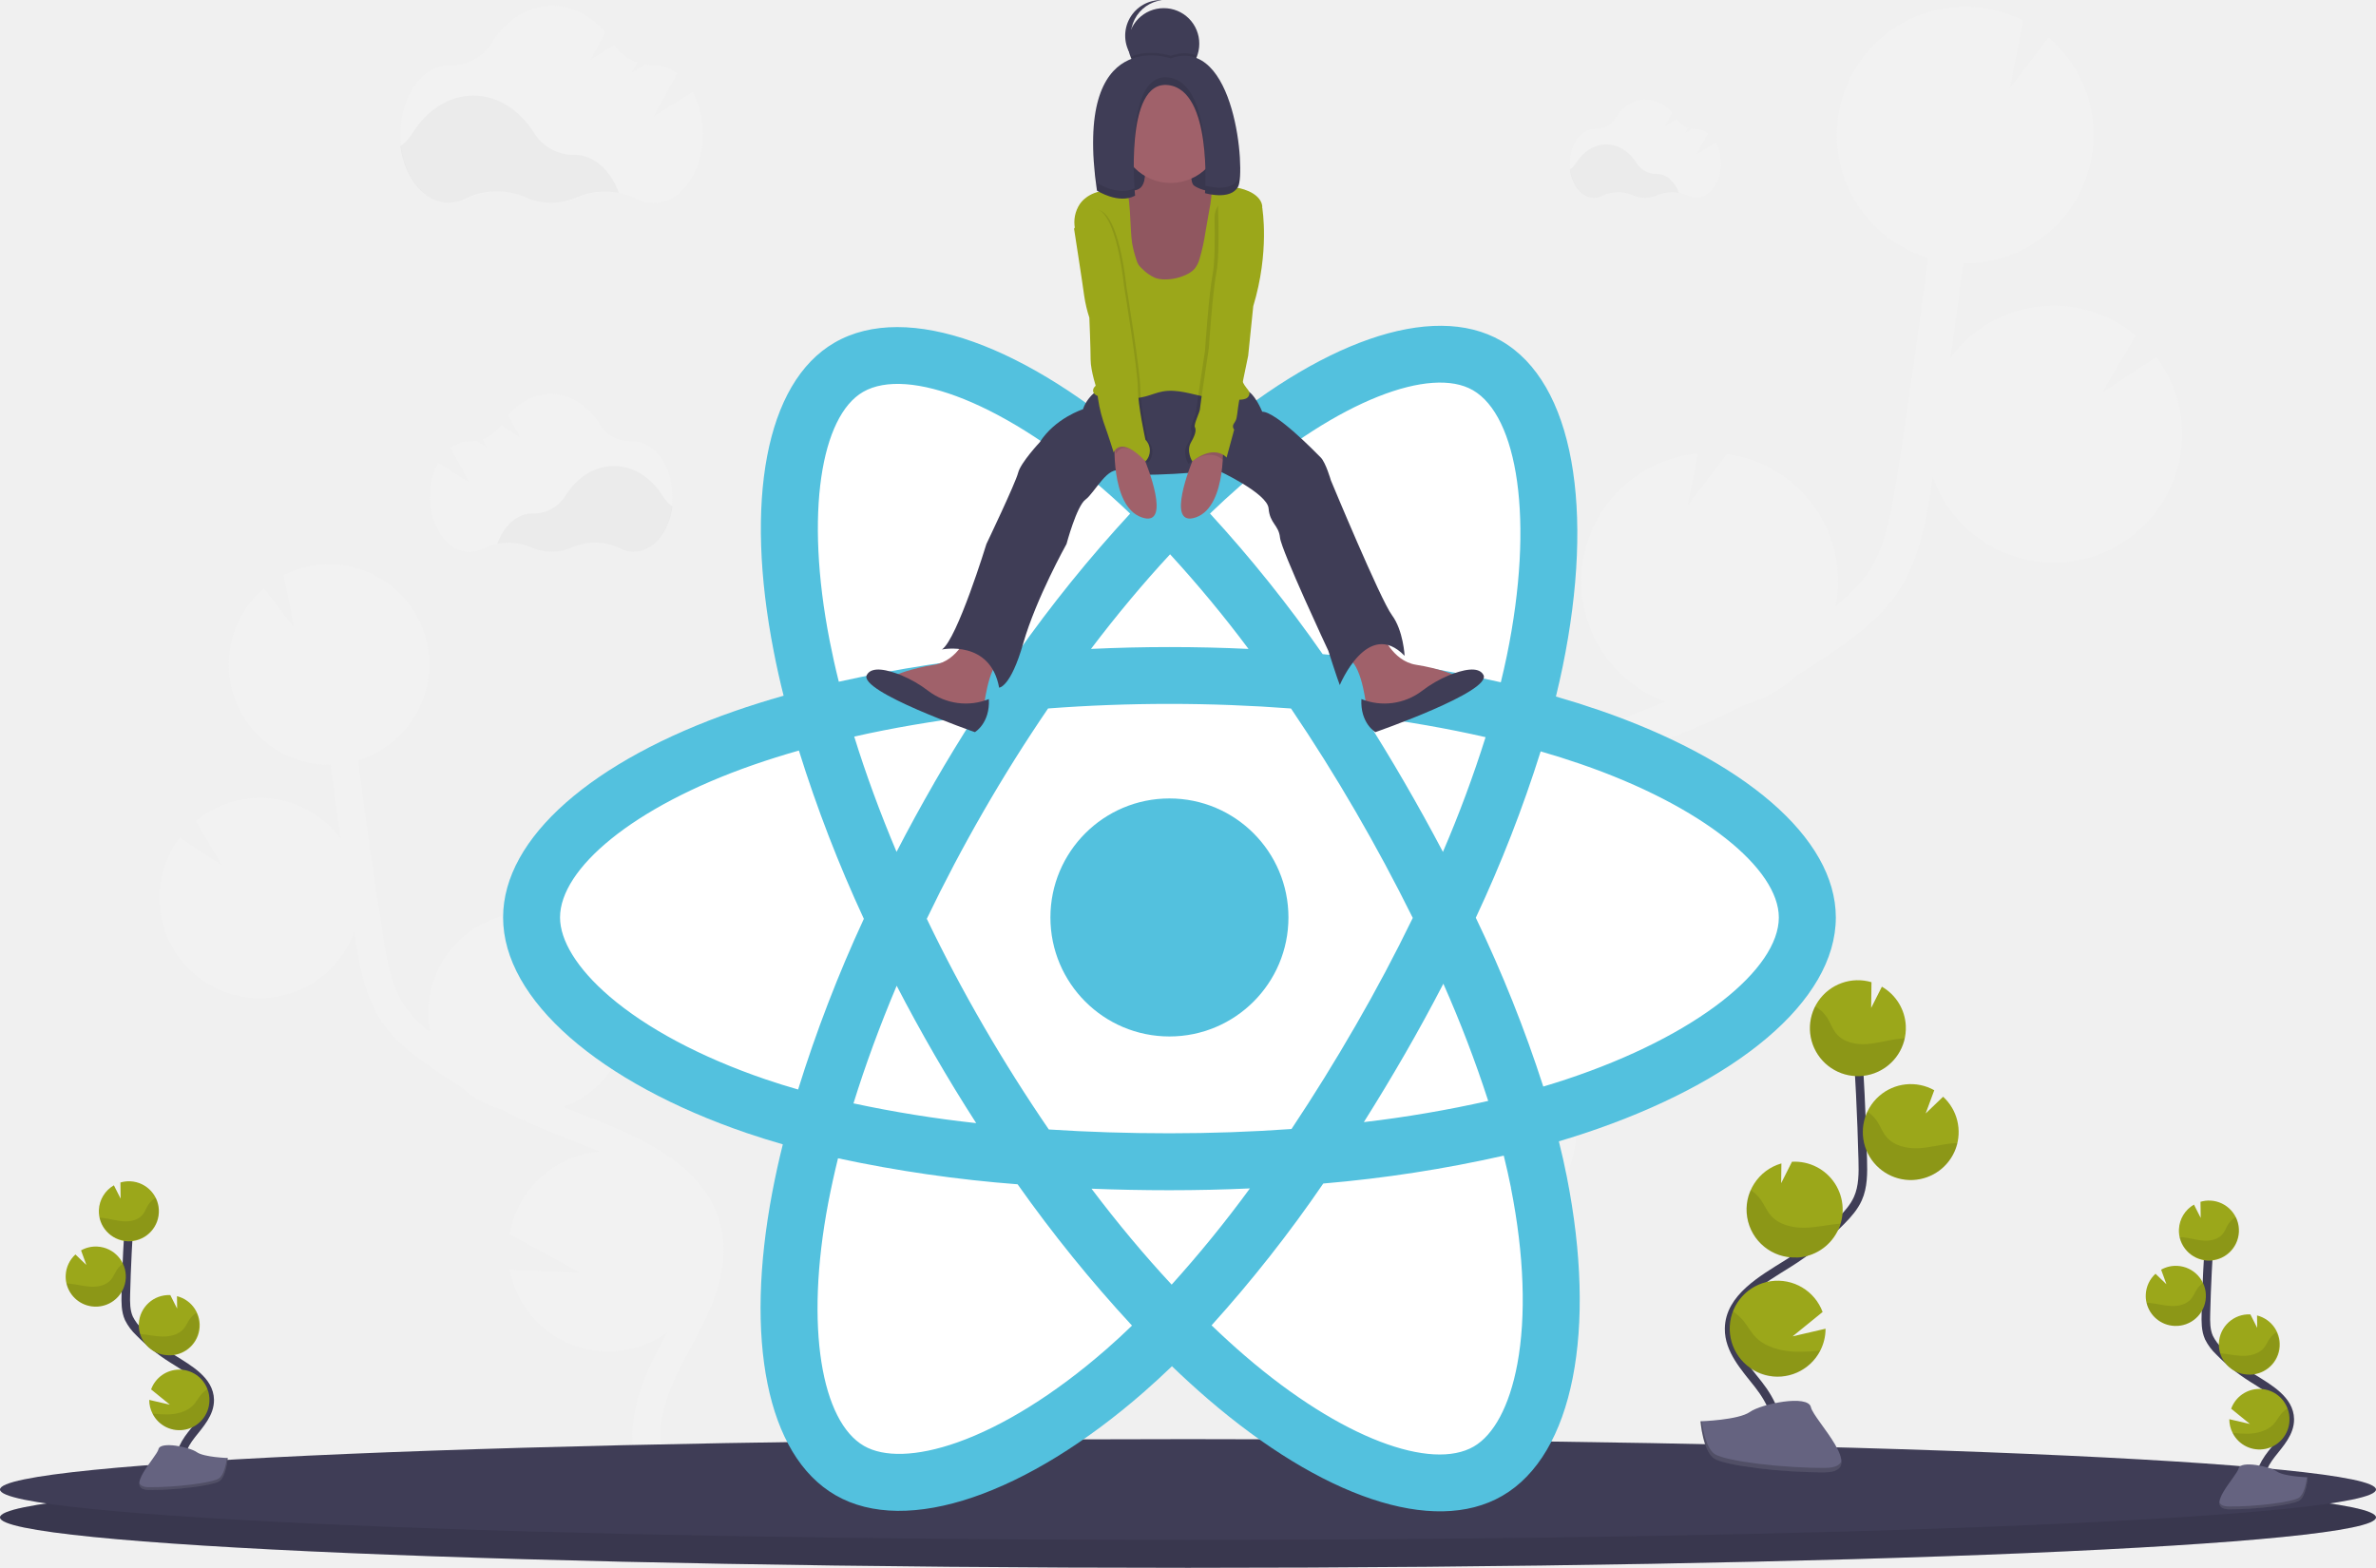
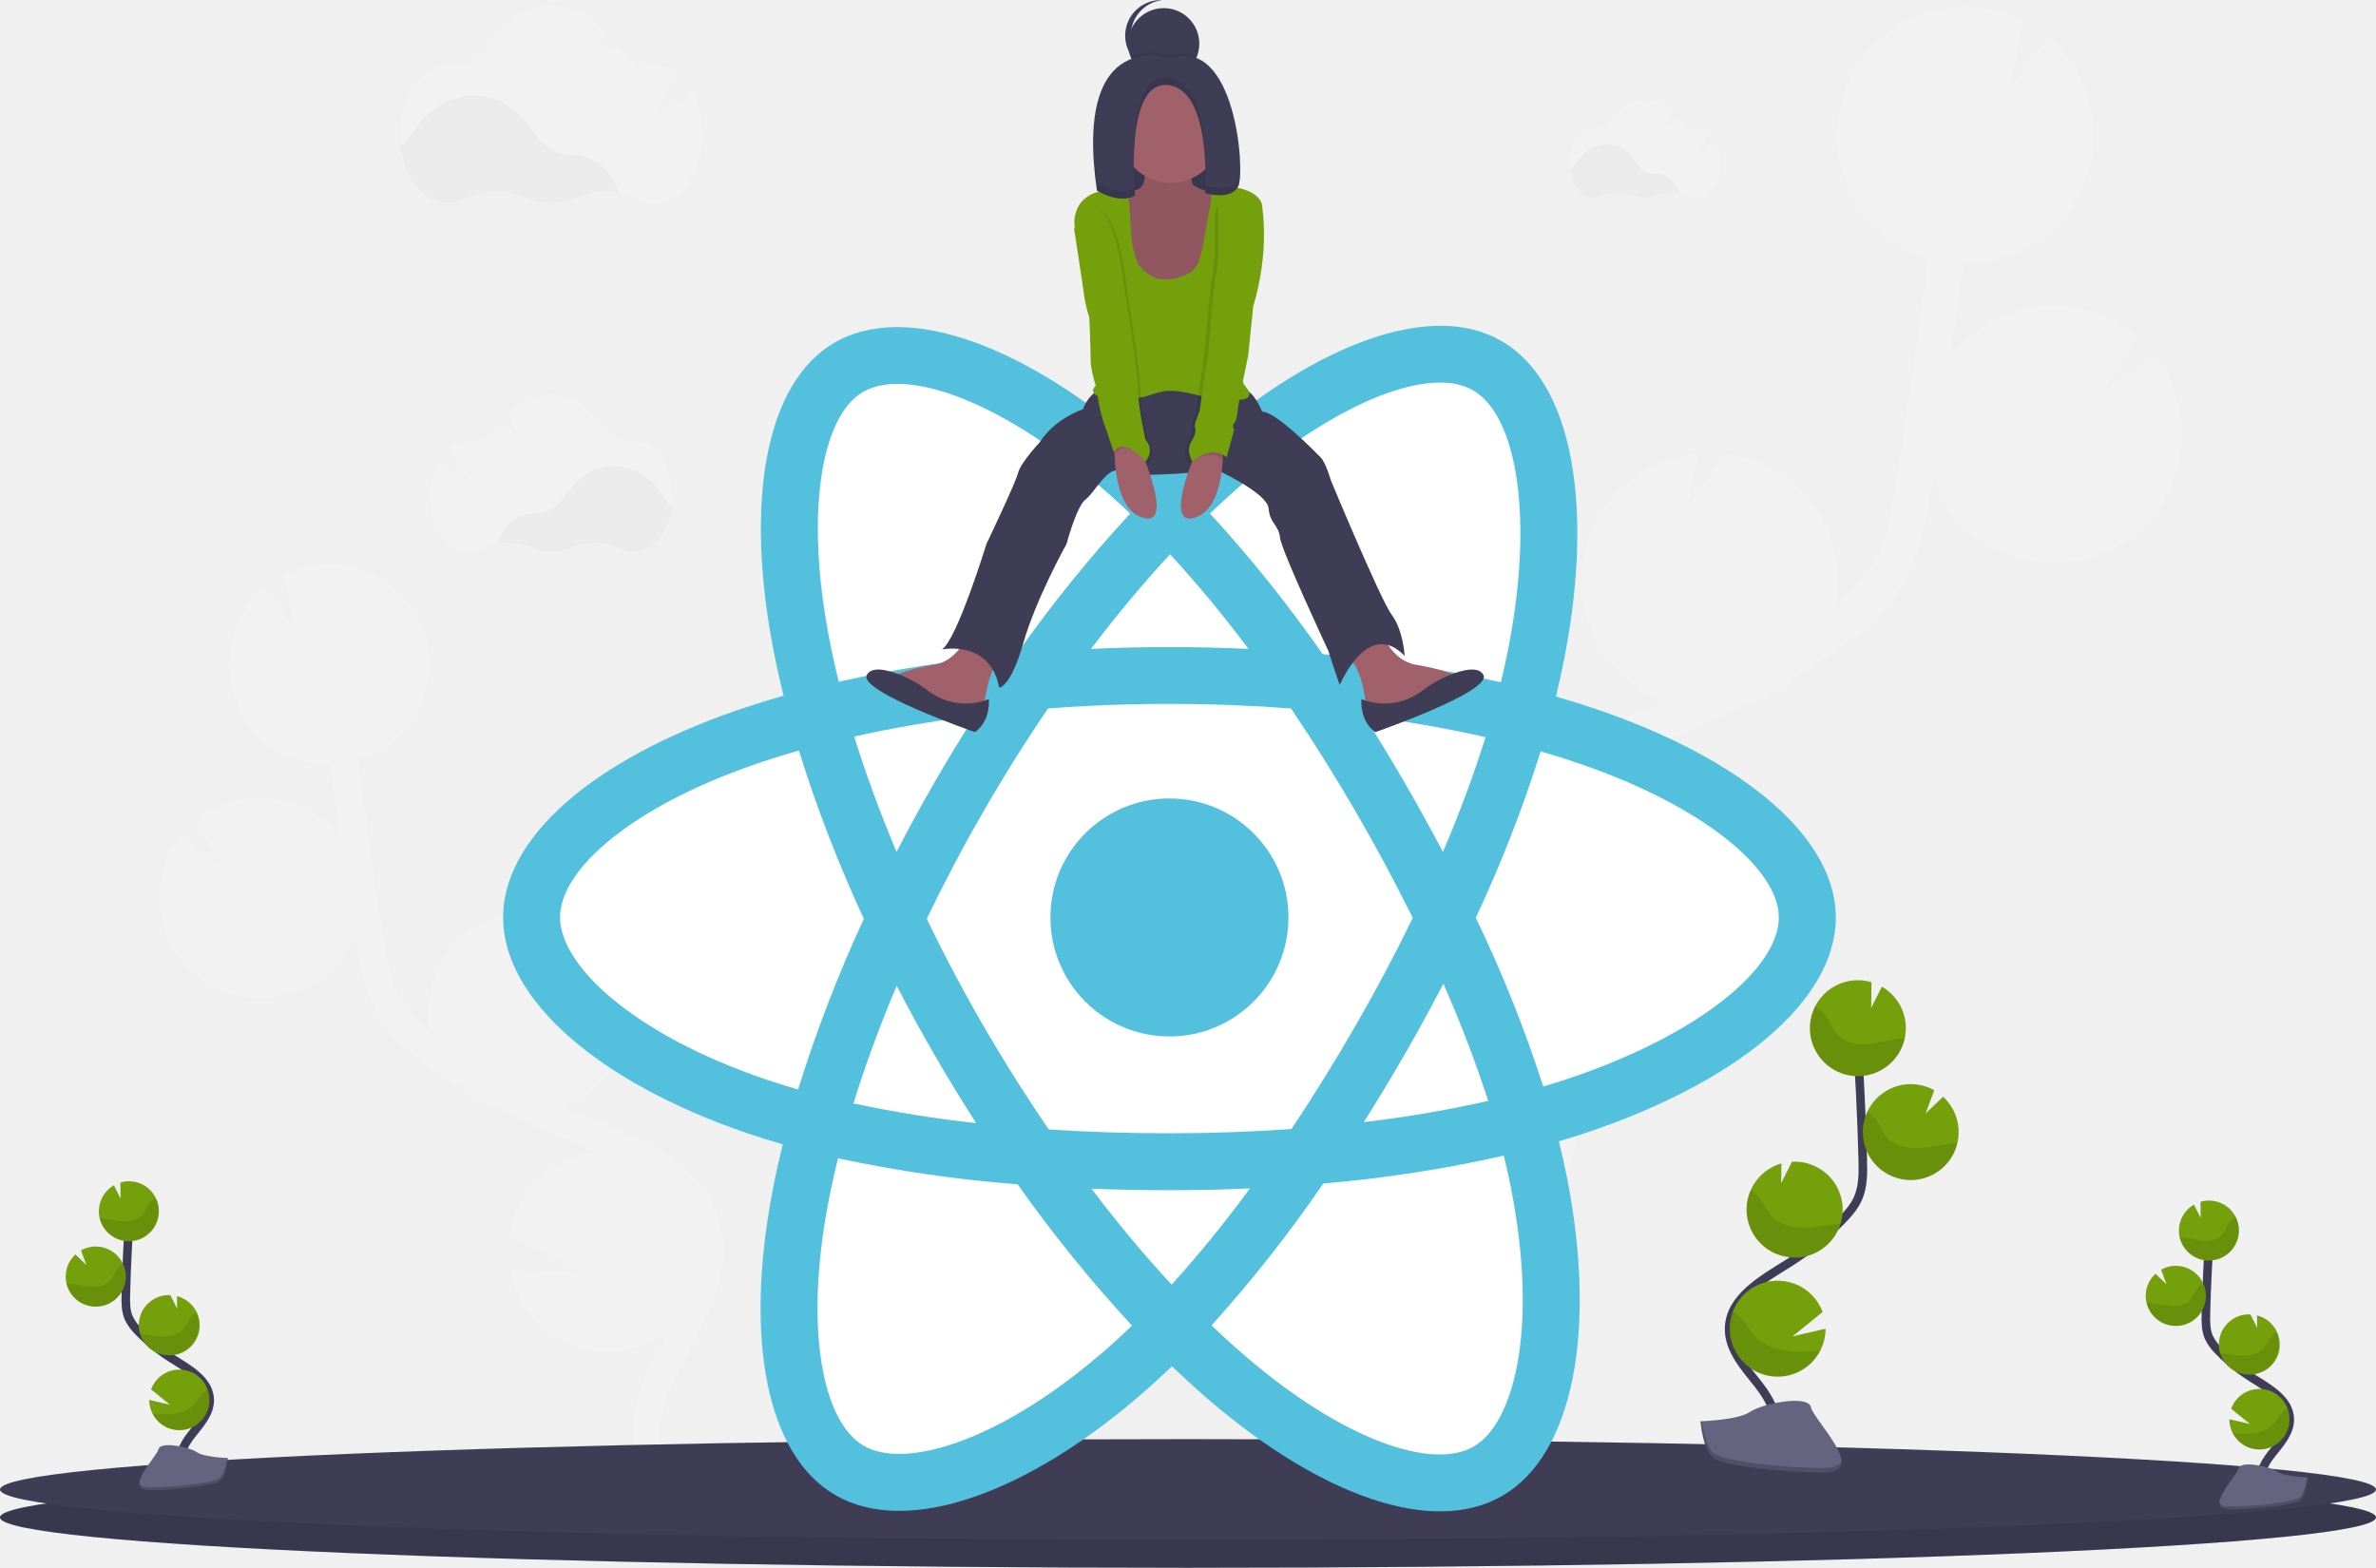
<svg xmlns="http://www.w3.org/2000/svg" id="a75d69e6-d07c-4db3-9c83-72b2470e5561" data-name="Layer 1" width="1108" height="731.18" viewBox="0 0 1108 731.18">
  <path d="M813.68,415.2l6.89-2.7c.66-.26,1.31-.54,2-.81a59.85,59.85,0,0,1,15.28-115.77l-4.8,24.2,18.22-23.92.16,0a59.87,59.87,0,0,1,51.16,67.45c-.15,1.13-.39,2.23-.6,3.34,5.61-4.43,10.87-9.32,14.81-15,8-11.54,10.71-25.76,13.47-43.17,5.47-34.48,10.4-69.34,14.84-104.18a59.83,59.83,0,0,1-42-65.36c.25-1.82.6-3.59,1-5.34.1-.44.2-.88.31-1.31.43-1.69.91-3.35,1.47-5,.09-.27.21-.52.3-.78.5-1.37,1-2.72,1.65-4,.22-.5.44-1,.67-1.47.69-1.43,1.42-2.83,2.22-4.19.27-.45.56-.88.83-1.33.62-1,1.27-2,1.94-2.93.36-.5.71-1,1.08-1.49l.27-.39,0,0a59.81,59.81,0,0,1,74.64-17l-6.24,31.49,18-23.64a59.5,59.5,0,0,1,16.32,68.62h.07c-.17.4-.38.78-.55,1.18-.33.74-.67,1.47-1,2.2-.46.93-1,1.84-1.45,2.74-.38.68-.75,1.36-1.16,2-.59,1-1.23,1.9-1.87,2.83-.38.54-.73,1.1-1.12,1.63-1,1.39-2.12,2.72-3.26,4-.4.45-.83.86-1.25,1.3-.81.86-1.62,1.71-2.48,2.52-.53.5-1.09,1-1.64,1.46-.79.7-1.6,1.38-2.43,2-.59.47-1.19.92-1.79,1.36-.87.63-1.75,1.22-2.64,1.81-.6.39-1.2.78-1.81,1.15-1,.61-2.05,1.17-3.1,1.72-.53.27-1,.57-1.59.83-1.58.77-3.2,1.48-4.85,2.11-.31.12-.64.21-.95.32-1.38.5-2.77,1-4.18,1.35-.61.17-1.23.31-1.85.46-1.15.28-2.31.54-3.48.76q-1,.18-2.07.33c-1.15.17-2.31.3-3.48.4-.69.06-1.37.12-2.07.16-1.26.06-2.53.07-3.8.06a2.08,2.08,0,0,0-.25,0q-2.82,22-5.92,44A59.82,59.82,0,0,1,1042,240.88l-15.68,26.58,25.21-16.59a59.68,59.68,0,0,1,11.5,44.16,58.76,58.76,0,0,1-4.5,15.94,59.83,59.83,0,0,1-111.19-4c-.23,1.48-.45,3-.68,4.46-2.44,15.35-5.47,34.46-16.23,50-7.29,10.56-17.33,18.36-27.09,25.22q-9.52,6.7-19.48,12.77a59.85,59.85,0,0,1-24.53,13.74q-16,8.19-32.69,14.81l-6.95,2.72c-6.25,2.44-12.65,4.94-19,7.6,1,.09,2,.17,3,.3a59.9,59.9,0,0,1,50.86,49.05l-42.31,23.11,42.18-1.89A59.16,59.16,0,0,1,843,534.54a59.87,59.87,0,0,1-82.7,11.74l2.1,3.91c1.4,2.58,2.78,5.15,4.12,7.7,18.33,34.74,19.66,64.74,3.75,84.49l-13-10.45c15.49-19.22,3.2-49.77-5.5-66.27-1.32-2.5-2.68-5-4-7.56C736,536.27,722.65,511.53,728,485.2,736,445.5,779.05,428.7,813.68,415.2Z" transform="translate(-46 -84.41)" fill="#f2f2f2" />
  <path d="M315.6,603.42l-5.38-2.11c-.52-.2-1-.43-1.54-.63a46.75,46.75,0,0,0-11.94-90.42l3.75,18.9-14.22-18.68h-.13a46.76,46.76,0,0,0-40,52.68c.12.89.31,1.74.47,2.61a55.84,55.84,0,0,1-11.56-11.73c-6.23-9-8.37-20.12-10.53-33.71C220.29,493.4,216.45,466.18,213,439a46.72,46.72,0,0,0,32.77-51.05c-.2-1.42-.47-2.8-.79-4.17l-.24-1c-.34-1.32-.71-2.62-1.15-3.88-.07-.21-.16-.41-.24-.61-.39-1.07-.82-2.12-1.28-3.15-.18-.38-.35-.77-.53-1.15-.54-1.11-1.11-2.2-1.73-3.26-.21-.36-.44-.7-.65-1-.49-.78-1-1.55-1.52-2.29-.28-.39-.55-.79-.84-1.17l-.21-.3h0a46.76,46.76,0,0,0-58.29-13.32l4.88,24.6-14.07-18.46a46.48,46.48,0,0,0-12.75,53.59h-.05c.13.31.29.61.43.92.26.58.52,1.15.8,1.72q.54,1.08,1.14,2.13c.29.54.58,1.07.9,1.59.46.75,1,1.48,1.46,2.21.3.42.57.86.88,1.27.8,1.08,1.65,2.12,2.54,3.13.31.35.65.67,1,1,.63.67,1.27,1.33,1.94,2,.41.4.85.77,1.28,1.14q.93.83,1.89,1.59c.46.36.93.71,1.4,1.06.68.49,1.37,1,2.06,1.41.47.31.94.61,1.42.9.79.48,1.6.91,2.42,1.34.42.22.82.45,1.24.66,1.24.6,2.5,1.15,3.79,1.64.24.1.5.16.74.25,1.07.39,2.16.75,3.27,1.06.47.13,1,.24,1.44.35.9.22,1.8.43,2.72.6l1.61.26c.9.13,1.81.23,2.72.31.54.05,1.07.09,1.62.12,1,.05,2,.06,3,.05h.19q2.2,17.22,4.62,34.41a46.71,46.71,0,0,0-67.48-8.14L149.49,488l-19.68-12.95a46.57,46.57,0,0,0-9,34.49A45.8,45.8,0,0,0,124.34,522a46.73,46.73,0,0,0,86.84-3.12c.18,1.15.35,2.32.53,3.48,1.9,12,4.27,26.92,12.67,39.08,5.7,8.24,13.54,14.33,21.16,19.69q7.44,5.24,15.21,10a46.88,46.88,0,0,0,19.16,10.74c8.32,4.26,16.84,8.14,25.54,11.56l5.42,2.13c4.88,1.9,9.88,3.85,14.81,5.93-.78.07-1.57.13-2.36.24A46.77,46.77,0,0,0,283.6,660l33,18-32.94-1.47a46.78,46.78,0,0,0,73.57,29.2c-.55,1-1.09,2-1.64,3.05-1.09,2-2.17,4-3.22,6-14.31,27.13-15.35,50.57-2.92,66l10.13-8.16c-12.1-15-2.5-38.87,4.3-51.76,1-1.95,2.09-3.92,3.16-5.9,9.19-17,19.61-36.37,15.46-56.94C376.29,627.08,342.64,614,315.6,603.42Z" transform="translate(-46 -84.41)" fill="#f2f2f2" />
  <ellipse cx="554" cy="707.68" rx="554" ry="23.5" fill="#3f3d56" />
  <ellipse cx="554" cy="707.68" rx="554" ry="23.5" opacity="0.1" />
  <ellipse cx="554" cy="694.68" rx="554" ry="23.5" fill="#3f3d56" />
  <path d="M131,770.73c-3-5.51.4-12.26,4.28-17.18s8.61-10,8.51-16.29c-.14-9-9.7-14.31-17.33-19.08a84.78,84.78,0,0,1-15.56-12.51,23,23,0,0,1-4.78-6.4c-1.58-3.52-1.53-7.52-1.43-11.38q.5-19.26,1.9-38.48" transform="translate(-46 -84.41)" fill="none" stroke="#3f3d56" stroke-miterlimit="10" stroke-width="4" />
-   <path d="M92.11,648.7a14,14,0,0,1,7-11.49l3.14,6.21-.09-7.52a13.86,13.86,0,0,1,4.62-.56A14,14,0,1,1,92.11,648.7Z" transform="translate(-46 -84.41)" fill="#9ba71a" />
-   <path d="M117.14,743.7a14,14,0,0,0,26.5-5.76,13.82,13.82,0,0,0-.91-5.69,14,14,0,0,0-26.27.15l8.77,7.13-9.64-2.24A13.89,13.89,0,0,0,117.14,743.7Z" transform="translate(-46 -84.41)" fill="#9ba71a" />
-   <path d="M124.07,716.45a14,14,0,0,0,4.46-27.54l.07,5.79-3.18-6.29h0a14,14,0,0,0-1.31,28.05Z" transform="translate(-46 -84.41)" fill="#9ba71a" />
-   <path d="M90,693.78a14,14,0,0,0,1.32-28,13.88,13.88,0,0,0-7.52,1.78l2.48,6.8-5.11-4.9a14,14,0,0,0-4.53,9.69A13.33,13.33,0,0,0,77,683,14,14,0,0,0,90,693.78Z" transform="translate(-46 -84.41)" fill="#9ba71a" />
+   <path d="M92.11,648.7a14,14,0,0,1,7-11.49l3.14,6.21-.09-7.52a13.86,13.86,0,0,1,4.62-.56A14,14,0,1,1,92.11,648.7Z" transform="translate(-46 -84.41)" fill="#73a00b" />
+   <path d="M117.14,743.7a14,14,0,0,0,26.5-5.76,13.82,13.82,0,0,0-.91-5.69,14,14,0,0,0-26.27.15l8.77,7.13-9.64-2.24A13.89,13.89,0,0,0,117.14,743.7Z" transform="translate(-46 -84.41)" fill="#73a00b" />
+   <path d="M124.07,716.45a14,14,0,0,0,4.46-27.54l.07,5.79-3.18-6.29h0a14,14,0,0,0-1.31,28.05Z" transform="translate(-46 -84.41)" fill="#73a00b" />
+   <path d="M90,693.78a14,14,0,0,0,1.32-28,13.88,13.88,0,0,0-7.52,1.78l2.48,6.8-5.11-4.9a14,14,0,0,0-4.53,9.69A13.33,13.33,0,0,0,77,683,14,14,0,0,0,90,693.78Z" transform="translate(-46 -84.41)" fill="#73a00b" />
  <path d="M94,652.44c3.24.36,6.39,1.37,9.64,1.57s6.82-.58,8.88-3.1c1.11-1.37,1.66-3.09,2.59-4.57a10.08,10.08,0,0,1,3.54-3.33,14,14,0,1,1-26.24,9.32C92.94,652.35,93.47,652.39,94,652.44Z" transform="translate(-46 -84.41)" opacity="0.1" />
  <path d="M90,693.78a14,14,0,0,0,13.35-20,10.4,10.4,0,0,0-2.82,2.83c-1,1.51-1.61,3.25-2.78,4.64-2.19,2.57-5.92,3.41-9.31,3.25s-6.66-1.11-10-1.42c-.47,0-.94-.08-1.41-.09A14,14,0,0,0,90,693.78Z" transform="translate(-46 -84.41)" opacity="0.1" />
  <path d="M124.07,716.45a14,14,0,0,0,13.47-19.76,11.36,11.36,0,0,0-3,2.85c-1.09,1.54-1.77,3.31-3,4.73-2.36,2.64-6.34,3.57-9.93,3.48s-6.82-.93-10.28-1.19A14,14,0,0,0,124.07,716.45Z" transform="translate(-46 -84.41)" opacity="0.1" />
  <path d="M117.14,743.7a14,14,0,0,0,26.5-5.76,13.82,13.82,0,0,0-.91-5.69,14,14,0,0,0-3.08,2.74c-1.34,1.63-2.21,3.47-3.76,5-2.87,2.82-7.5,4-11.62,4.09A62.35,62.35,0,0,1,117.14,743.7Z" transform="translate(-46 -84.41)" opacity="0.1" />
  <path d="M152.19,764.39s-11.08-.34-14.41-2.72-17-5.22-17.87-1.4-16.65,19-4.14,19.06,29.06-2,32.39-4S152.19,764.39,152.19,764.39Z" transform="translate(-46 -84.41)" fill="#656380" />
  <path d="M115.54,778c12.51.1,29.06-2,32.4-4,2.53-1.54,3.54-7.09,3.88-9.65l.37,0s-.7,8.93-4,11-19.89,4.08-32.39,4c-3.61,0-4.86-1.31-4.79-3.22C111.48,777.26,112.86,778,115.54,778Z" transform="translate(-46 -84.41)" opacity="0.2" />
  <path d="M1101,779.73c-3-5.51.4-12.26,4.28-17.18s8.61-10,8.51-16.29c-.14-9-9.7-14.31-17.33-19.08a84.78,84.78,0,0,1-15.56-12.51,23,23,0,0,1-4.78-6.4c-1.58-3.52-1.53-7.52-1.43-11.38q.49-19.26,1.9-38.48" transform="translate(-46 -84.41)" fill="none" stroke="#3f3d56" stroke-miterlimit="10" stroke-width="4" />
-   <path d="M1062.11,657.7a14,14,0,0,1,7-11.49l3.14,6.21-.09-7.52a13.86,13.86,0,0,1,4.62-.56,14,14,0,1,1-14.68,13.36Z" transform="translate(-46 -84.41)" fill="#9ba71a" />
-   <path d="M1087.14,752.7a14,14,0,0,0,26.5-5.76,13.82,13.82,0,0,0-.91-5.69,14,14,0,0,0-26.27.15l8.77,7.13-9.64-2.24A13.89,13.89,0,0,0,1087.14,752.7Z" transform="translate(-46 -84.41)" fill="#9ba71a" />
-   <path d="M1094.07,725.45a14,14,0,0,0,4.46-27.54l.07,5.79-3.18-6.29h0a14,14,0,0,0-1.31,28.05Z" transform="translate(-46 -84.41)" fill="#9ba71a" />
-   <path d="M1060,702.78a14,14,0,0,0,1.32-28,13.88,13.88,0,0,0-7.52,1.78l2.48,6.8-5.11-4.9a14,14,0,0,0-4.53,9.69A13.33,13.33,0,0,0,1047,692,14,14,0,0,0,1060,702.78Z" transform="translate(-46 -84.41)" fill="#9ba71a" />
+   <path d="M1062.11,657.7a14,14,0,0,1,7-11.49l3.14,6.21-.09-7.52a13.86,13.86,0,0,1,4.62-.56,14,14,0,1,1-14.68,13.36Z" transform="translate(-46 -84.41)" fill="#73a00b" />
+   <path d="M1087.14,752.7a14,14,0,0,0,26.5-5.76,13.82,13.82,0,0,0-.91-5.69,14,14,0,0,0-26.27.15l8.77,7.13-9.64-2.24A13.89,13.89,0,0,0,1087.14,752.7Z" transform="translate(-46 -84.41)" fill="#73a00b" />
+   <path d="M1094.07,725.45a14,14,0,0,0,4.46-27.54l.07,5.79-3.18-6.29h0a14,14,0,0,0-1.31,28.05Z" transform="translate(-46 -84.41)" fill="#73a00b" />
+   <path d="M1060,702.78a14,14,0,0,0,1.32-28,13.88,13.88,0,0,0-7.52,1.78l2.48,6.8-5.11-4.9a14,14,0,0,0-4.53,9.69A13.33,13.33,0,0,0,1047,692,14,14,0,0,0,1060,702.78Z" transform="translate(-46 -84.41)" fill="#73a00b" />
  <path d="M1064,661.44c3.24.36,6.39,1.37,9.64,1.57s6.82-.58,8.88-3.1c1.11-1.37,1.66-3.09,2.59-4.57a10.08,10.08,0,0,1,3.54-3.33,14,14,0,1,1-26.24,9.32C1062.94,661.35,1063.47,661.39,1064,661.44Z" transform="translate(-46 -84.41)" opacity="0.1" />
  <path d="M1060,702.78a14,14,0,0,0,13.35-20,10.4,10.4,0,0,0-2.82,2.83c-1,1.51-1.61,3.25-2.78,4.64-2.19,2.57-5.92,3.41-9.31,3.25s-6.66-1.11-10-1.42c-.47,0-.94-.08-1.41-.09A14,14,0,0,0,1060,702.78Z" transform="translate(-46 -84.41)" opacity="0.1" />
  <path d="M1094.07,725.45a14,14,0,0,0,13.47-19.76,11.36,11.36,0,0,0-3,2.85c-1.09,1.54-1.77,3.31-3,4.73-2.36,2.64-6.34,3.57-9.93,3.48s-6.82-.93-10.28-1.19A14,14,0,0,0,1094.07,725.45Z" transform="translate(-46 -84.41)" opacity="0.1" />
  <path d="M1087.14,752.7a14,14,0,0,0,26.5-5.76,13.82,13.82,0,0,0-.91-5.69,14,14,0,0,0-3.08,2.74c-1.34,1.63-2.21,3.47-3.76,5-2.87,2.82-7.5,4-11.62,4.09A62.35,62.35,0,0,1,1087.14,752.7Z" transform="translate(-46 -84.41)" opacity="0.1" />
  <path d="M1122.19,773.39s-11.08-.34-14.41-2.72-17-5.22-17.87-1.4-16.65,19-4.14,19.06,29.06-2,32.39-4S1122.19,773.39,1122.19,773.39Z" transform="translate(-46 -84.41)" fill="#656380" />
  <path d="M1085.54,787c12.51.1,29.06-2,32.4-4,2.53-1.54,3.54-7.09,3.88-9.65l.37,0s-.7,8.93-4,11-19.89,4.08-32.39,4c-3.61,0-4.86-1.31-4.79-3.22C1081.48,786.26,1082.86,787,1085.54,787Z" transform="translate(-46 -84.41)" opacity="0.2" />
  <path d="M791.57,415.56q-9.92-3.4-20-6.3,1.66-6.79,3.09-13.65c15.14-73.51,5.24-132.73-28.57-152.22-32.42-18.7-85.44.8-139,47.39q-7.92,6.92-15.47,14.2-5.07-4.85-10.3-9.51C525.21,245.64,469,224.65,435.18,244.2c-32.39,18.75-42,74.42-28.35,144.09q2,10.35,4.59,20.58c-7.95,2.26-15.64,4.67-23,7.24C322.63,439,280.61,475,280.61,512.29c0,38.51,45.11,77.14,113.64,100.56q8.34,2.83,16.8,5.26-2.74,11-4.88,22.18c-13,68.46-2.84,122.82,29.46,141.45C469,801,525,781.2,579.52,733.54c4.31-3.77,8.63-7.77,13-11.95q8.18,7.89,16.79,15.32c52.82,45.45,105,63.81,137.26,45.12,33.33-19.29,44.16-77.69,30.1-148.73q-1.6-8.14-3.73-16.61,5.91-1.74,11.56-3.61c71.24-23.6,117.6-61.76,117.6-100.79,0-37.43-43.38-73.62-110.5-96.73Z" transform="translate(-46 -84.41)" fill="#53c1de" />
  <path d="M776.12,587.88c-3.4,1.13-6.88,2.21-10.44,3.27a621.6,621.6,0,0,0-31.47-78.73,623.06,623.06,0,0,0,30.25-77.58c6.35,1.84,12.53,3.78,18.47,5.83,57.51,19.79,92.59,49.06,92.59,71.62,0,24-37.89,55.21-99.4,75.59ZM750.6,638.46c6.22,31.41,7.1,59.81,3,82-3.7,19.95-11.14,33.25-20.34,38.58-19.59,11.33-61.47-3.4-106.64-42.27q-7.77-6.69-15.63-14.25a624.23,624.23,0,0,0,52.09-66.14,620.2,620.2,0,0,0,84.17-13q1.9,7.68,3.37,15ZM492.48,757.1c-19.14,6.76-34.38,6.95-43.59,1.64-19.6-11.31-27.75-55-16.63-113.5q2-10.37,4.53-20.63a625.79,625.79,0,0,0,83.75,12.13,645.09,645.09,0,0,0,53.35,65.9q-5.79,5.61-11.84,10.91c-24.11,21.08-48.28,36-69.57,43.55ZM402.84,587.73c-30.31-10.36-55.33-23.82-72.49-38.5-15.41-13.2-23.19-26.31-23.19-36.94,0-22.63,33.74-51.5,90-71.11q10.6-3.69,21.39-6.73a637.08,637.08,0,0,0,30.29,78.48,646.29,646.29,0,0,0-30.66,79.6Q410.44,590.32,402.84,587.73Zm30.05-204.54c-11.68-59.69-3.93-104.72,15.59-116,20.79-12,66.76,5.12,115.22,48.15,3.1,2.75,6.21,5.63,9.32,8.6a635.89,635.89,0,0,0-52.93,65.52,648.42,648.42,0,0,0-82.93,12.89q-2.39-9.52-4.27-19.15ZM701,449.38q-9.11-15.74-18.89-31.08c19.83,2.51,38.82,5.83,56.66,9.91a565.54,565.54,0,0,1-19.89,53.51q-8.61-16.35-17.88-32.34ZM591.64,342.91a569.3,569.3,0,0,1,36.57,44.14q-36.71-1.73-73.45,0c12.07-15.92,24.44-30.72,36.88-44.13Zm-110,106.65q-9.15,15.87-17.55,32.14c-7.73-18.33-14.34-36.36-19.74-53.77,17.73-4,36.64-7.21,56.34-9.68Q490.77,433.69,481.62,449.56Zm19.61,158.65A564.64,564.64,0,0,1,444,599c5.49-17.71,12.25-36.13,20.15-54.86q8.43,16.29,17.61,32.16Q491.1,592.49,501.23,608.21Zm91.14,75.33C579.79,670,567.24,655,555,638.79q17.85.71,36.36.71,19,0,37.51-.84A563.94,563.94,0,0,1,592.37,683.54ZM719.08,543.19A562.82,562.82,0,0,1,740,597.85a561.35,561.35,0,0,1-58,9.89q9.85-15.63,19.08-31.63,9.38-16.26,18-32.92Zm-41,19.66q-14.12,24.52-29.81,48.1c-18.44,1.32-37.49,2-56.91,2s-38.15-.6-56.27-1.78Q519,587.67,504.7,563t-26.51-50.08q12.27-25.53,26.43-50.1h0q14.14-24.56,30.13-48c18.49-1.4,37.43-2.13,56.59-2.13s38.22.74,56.69,2.14q15.81,23.37,30,47.81t26.79,49.87q-12.45,25.62-26.71,50.3Zm54.77-296.46c20.81,12,28.9,60.4,15.83,123.87q-1.29,6.19-2.8,12.35a635.74,635.74,0,0,0-83.09-13.13,625.16,625.16,0,0,0-52.53-65.56q7-6.74,14.29-13.11c45.88-39.93,88.76-55.69,108.3-44.42Z" transform="translate(-46 -84.41)" fill="#fff" />
  <path d="M591.34,456.79a55.5,55.5,0,1,1-55.5,55.5,55.49,55.49,0,0,1,55.5-55.5" transform="translate(-46 -84.41)" fill="#53c1de" />
  <path d="M605.26,104.81a16.6,16.6,0,1,1-16.6-16.6A16.52,16.52,0,0,1,605.26,104.81Z" transform="translate(-46 -84.41)" fill="#3f3d56" />
  <path d="M575.4,109a16.62,16.62,0,0,1,12.49-24.54,16.6,16.6,0,1,0,1.41,33.07A16.6,16.6,0,0,1,575.4,109Z" transform="translate(-46 -84.41)" fill="#3f3d56" />
  <rect x="521.91" y="43.52" width="44.47" height="69.37" fill="#3f3d56" />
  <rect x="521.91" y="43.52" width="44.47" height="69.37" opacity="0.1" />
  <path d="M497.66,379.61s-4.75,13.05-16,14.83-17.79,4.74-17.79,4.74l26.68,17.19,14.23-1.78s1.78-18.38,7.71-22.53S497.66,379.61,497.66,379.61Z" transform="translate(-46 -84.41)" fill="#a0616a" />
  <path d="M690.34,379.61s4.75,13.05,16,14.83,17.79,4.74,17.79,4.74l-26.68,17.19-14.23-1.78s-1.78-18.38-7.71-22.53S690.34,379.61,690.34,379.61Z" transform="translate(-46 -84.41)" fill="#a0616a" />
  <path d="M560.5,264.59s-7.11,3.56-9.48,10.68c0,0-13,4.15-20.16,15.41,0,0-8.9,9.49-10.08,14.23S506,338.11,506,338.11s-13.64,44.47-20.75,49.21c0,0,22.53-4.74,26.68,17.79,0,0,5.33,0,11.26-20.75s20.16-46.25,20.16-46.25,4.74-17.78,8.89-20.75,10.67-16.6,16.6-13,45.06-.6,45.06-.6S637,314.4,637.58,321.51s4.74,7.71,5.33,13.64,22.53,52.76,22.53,52.76,4.15,13,5.34,16c0,0,13-31.42,30.24-13.63,0,0-.6-11.86-5.93-19s-28.46-62.84-28.46-62.84-2.37-8.3-4.74-10.67-20.76-21.35-27.28-21.35c0,0-3.55-8.89-7.7-10.08Z" transform="translate(-46 -84.41)" fill="#3f3d56" />
  <path d="M507.14,410.44a28.89,28.89,0,0,1-28.22-3.79,56.37,56.37,0,0,0-12.59-7.3c-6.29-2.54-13.81-4.42-16.1-.17-4.15,7.71,50.39,26.68,50.39,26.68S507.74,421.71,507.14,410.44Z" transform="translate(-46 -84.41)" fill="#3f3d56" />
  <path d="M680.86,410.44a28.89,28.89,0,0,0,28.22-3.79,56.37,56.37,0,0,1,12.59-7.3c6.29-2.54,13.81-4.42,16.1-.17,4.15,7.71-50.39,26.68-50.39,26.68S680.26,421.71,680.86,410.44Z" transform="translate(-46 -84.41)" fill="#3f3d56" />
  <path d="M579.88,167.08c-.22,2.06-.9,4.29-2.66,5.38-1.44.9-3.26.83-4.92,1.17a11.46,11.46,0,0,0-7.82,6.77,17.51,17.51,0,0,0-.75,10.55,39.22,39.22,0,0,0,1.52,5.06c1.74,4.92,3.84,9.8,7.09,13.89a59,59,0,0,0,9.3,8.77c2.11,1.72,4.29,3.47,6.89,4.28a21.75,21.75,0,0,0,5.4.72c2.25.1,4.65.17,6.6-.95,3-1.73,3.89-5.55,5.52-8.62,1.38-2.6,3.44-4.81,4.73-7.46a29.49,29.49,0,0,0,2-6.52l2.77-12.3c1-4.47,1.92-9.51-.59-13.34a2.28,2.28,0,0,0-.74-.77,2.79,2.79,0,0,0-1.52-.15,16.44,16.44,0,0,1-9.15-2.09,3.93,3.93,0,0,1-1.15-.9,4.72,4.72,0,0,1-.7-2.12,22.2,22.2,0,0,0-1.28-4.45,3,3,0,0,0-.87-1.34,3.15,3.15,0,0,0-1.41-.47,114.47,114.47,0,0,0-12.93-1.35c-1.42-.07-3.56-.64-4.54.62S580,165.58,579.88,167.08Z" transform="translate(-46 -84.41)" fill="#a0616a" />
  <path d="M579.88,167.08c-.22,2.06-.9,4.29-2.66,5.38-1.44.9-3.26.83-4.92,1.17a11.46,11.46,0,0,0-7.82,6.77,17.51,17.51,0,0,0-.75,10.55,39.22,39.22,0,0,0,1.52,5.06c1.74,4.92,3.84,9.8,7.09,13.89a59,59,0,0,0,9.3,8.77c2.11,1.72,4.29,3.47,6.89,4.28a21.75,21.75,0,0,0,5.4.72c2.25.1,4.65.17,6.6-.95,3-1.73,3.89-5.55,5.52-8.62,1.38-2.6,3.44-4.81,4.73-7.46a29.49,29.49,0,0,0,2-6.52l2.77-12.3c1-4.47,1.92-9.51-.59-13.34a2.28,2.28,0,0,0-.74-.77,2.79,2.79,0,0,0-1.52-.15,16.44,16.44,0,0,1-9.15-2.09,3.93,3.93,0,0,1-1.15-.9,4.72,4.72,0,0,1-.7-2.12,22.2,22.2,0,0,0-1.28-4.45,3,3,0,0,0-.87-1.34,3.15,3.15,0,0,0-1.41-.47,114.47,114.47,0,0,0-12.93-1.35c-1.42-.07-3.56-.64-4.54.62S580,165.58,579.88,167.08Z" transform="translate(-46 -84.41)" opacity="0.1" />
-   <path d="M571.85,174.15a26.93,26.93,0,0,0-7.13-1.12c-5.72-.14-11.84,1.83-15.14,6.5A15.34,15.34,0,0,0,547.29,191a23.57,23.57,0,0,0,5.2,10.66,32,32,0,0,1,4,5.24c1.58,3,1.63,6.59,2.06,10,1,8.12,4.46,15.75,5.83,23.82s.19,17.42-6.18,22.55c-1.07.86-2.37,1.77-2.46,3.14-.14,2.19,2.71,3.12,4.9,3.33,6.55.62,13.27,1.23,19.63-.46,2.63-.7,5.17-1.79,7.85-2.29,6.8-1.27,13.64,1.34,20.45,2.59a90.61,90.61,0,0,0,14.91,1.21,7.94,7.94,0,0,0,3.43-.45,2.75,2.75,0,0,0,1.74-2.74,4.76,4.76,0,0,0-1.18-2c-3.44-4.25-4.49-9.9-5.43-15.29l-3.15-18.11c-1.69-9.68-3.26-20.2,1.32-28.89,3.29-6.25,9.36-10.65,12.83-16.8a9.84,9.84,0,0,0,1.55-6.28c-.52-3.09-3.31-5.3-6.17-6.59A23.21,23.21,0,0,0,611,173c.1,4.33-1,8.71-1.71,13l-1.21,7a88.83,88.83,0,0,1-2.71,12.2,12.85,12.85,0,0,1-2.17,4.42,11.43,11.43,0,0,1-3.83,2.79,22.83,22.83,0,0,1-10.14,2.32,13.54,13.54,0,0,1-4.48-.69,19,19,0,0,1-6.17-4.34,10.11,10.11,0,0,1-1.63-1.77,9.93,9.93,0,0,1-1.11-2.67,55.42,55.42,0,0,1-1.91-7.48c-.3-1.94-.4-3.91-.54-5.87C573,186.12,573,179.72,571.85,174.15Z" transform="translate(-46 -84.41)" fill="#9ba71a" />
+   <path d="M571.85,174.15a26.93,26.93,0,0,0-7.13-1.12c-5.72-.14-11.84,1.83-15.14,6.5A15.34,15.34,0,0,0,547.29,191a23.57,23.57,0,0,0,5.2,10.66,32,32,0,0,1,4,5.24c1.58,3,1.63,6.59,2.06,10,1,8.12,4.46,15.75,5.83,23.82s.19,17.42-6.18,22.55c-1.07.86-2.37,1.77-2.46,3.14-.14,2.19,2.71,3.12,4.9,3.33,6.55.62,13.27,1.23,19.63-.46,2.63-.7,5.17-1.79,7.85-2.29,6.8-1.27,13.64,1.34,20.45,2.59a90.61,90.61,0,0,0,14.91,1.21,7.94,7.94,0,0,0,3.43-.45,2.75,2.75,0,0,0,1.74-2.74,4.76,4.76,0,0,0-1.18-2c-3.44-4.25-4.49-9.9-5.43-15.29l-3.15-18.11c-1.69-9.68-3.26-20.2,1.32-28.89,3.29-6.25,9.36-10.65,12.83-16.8a9.84,9.84,0,0,0,1.55-6.28c-.52-3.09-3.31-5.3-6.17-6.59A23.21,23.21,0,0,0,611,173c.1,4.33-1,8.71-1.71,13l-1.21,7a88.83,88.83,0,0,1-2.71,12.2,12.85,12.85,0,0,1-2.17,4.42,11.43,11.43,0,0,1-3.83,2.79,22.83,22.83,0,0,1-10.14,2.32,13.54,13.54,0,0,1-4.48-.69,19,19,0,0,1-6.17-4.34,10.11,10.11,0,0,1-1.63-1.77,9.93,9.93,0,0,1-1.11-2.67,55.42,55.42,0,0,1-1.91-7.48c-.3-1.94-.4-3.91-.54-5.87C573,186.12,573,179.72,571.85,174.15Z" transform="translate(-46 -84.41)" fill="#73a00b" />
  <path d="M565.84,288.9s-2.37,31.43,12.45,36.76,1.78-26.09,1.78-26.09l-4.75-9.48Z" transform="translate(-46 -84.41)" fill="#a0616a" />
  <path d="M616.23,288.9s2.37,31.43-12.45,36.76S602,299.57,602,299.57l4.75-9.48Z" transform="translate(-46 -84.41)" fill="#a0616a" />
  <path d="M552.79,184l-4.74,7.71s4.15,26.68,4.74,31.42a62.2,62.2,0,0,0,2.38,10.08s.59,14.23.59,19.57,3,14.23,3,14.23a64.82,64.82,0,0,0,3,14.82c2.37,6.52,4.74,14.23,4.74,14.23s3-8.3,14.82,4.15a7.18,7.18,0,0,0,0-10.08s-3.55-16-3.55-24.31-6.53-48-6.53-48S567,172.7,552.79,184Z" transform="translate(-46 -84.41)" opacity="0.1" />
-   <path d="M551.61,183.37l-4.74,7.71s4.15,26.68,4.74,31.42A61.84,61.84,0,0,0,554,232.58s.59,14.23.59,19.56,3,14.23,3,14.23a64.53,64.53,0,0,0,3,14.82c2.37,6.53,4.75,14.23,4.75,14.23s3-8.3,14.82,4.15a7.18,7.18,0,0,0,0-10.07s-3.56-16-3.56-24.31-6.52-48-6.52-48S565.84,172.1,551.61,183.37Z" transform="translate(-46 -84.41)" fill="#9ba71a" />
+   <path d="M551.61,183.37l-4.74,7.71s4.15,26.68,4.74,31.42A61.84,61.84,0,0,0,554,232.58s.59,14.23.59,19.56,3,14.23,3,14.23a64.53,64.53,0,0,0,3,14.82c2.37,6.53,4.75,14.23,4.75,14.23s3-8.3,14.82,4.15a7.18,7.18,0,0,0,0-10.07s-3.56-16-3.56-24.31-6.52-48-6.52-48S565.84,172.1,551.61,183.37Z" transform="translate(-46 -84.41)" fill="#73a00b" />
  <path d="M629.87,179.22l3,3.53s3.49,20.18-4.22,45.68l-2.37,23.12s-4.15,19.57-4.74,24.31-.59,5.33-1.78,7.11a2.29,2.29,0,0,0,0,3l-3.56,13s-5.33-6.52-16,1.78c0,0-3-4.74-.6-8.89s2.37-5.93,1.78-7.12,2.37-7.11,2.37-8.3S607.93,248,607.93,248s1.78-26.68,3.56-35.57c1.09-5.47,1.07-17.66.88-26.24-.19-8.94,10.63-13.78,17-7.5C629.52,178.85,629.7,179,629.87,179.22Z" transform="translate(-46 -84.41)" opacity="0.1" />
-   <path d="M631.65,178l3,3.53s3.49,20.19-4.22,45.68l-2.37,23.12s-4.15,19.57-4.74,24.31-.6,5.34-1.78,7.12a2.28,2.28,0,0,0,0,3L618,297.8s-5.33-6.53-16,1.77c0,0-3-4.74-.59-8.89s2.37-5.93,1.78-7.11,2.37-7.12,2.37-8.3,4.15-28.46,4.15-28.46,1.78-26.68,3.56-35.58.59-35.57.59-35.57S623.35,169.14,631.65,178Z" transform="translate(-46 -84.41)" fill="#9ba71a" />
+   <path d="M631.65,178l3,3.53s3.49,20.19-4.22,45.68l-2.37,23.12s-4.15,19.57-4.74,24.31-.6,5.34-1.78,7.12a2.28,2.28,0,0,0,0,3L618,297.8s-5.33-6.53-16,1.77c0,0-3-4.74-.59-8.89s2.37-5.93,1.78-7.11,2.37-7.12,2.37-8.3,4.15-28.46,4.15-28.46,1.78-26.68,3.56-35.58.59-35.57.59-35.57S623.35,169.14,631.65,178Z" transform="translate(-46 -84.41)" fill="#73a00b" />
  <circle cx="545.92" cy="61.61" r="23.72" fill="#a0616a" />
  <path d="M604.29,110.41a16.6,16.6,0,0,1-31.09.44c9.26-3.73,18.72-.41,18.72-.41C596.65,108.78,600.75,108.93,604.29,110.41Z" transform="translate(-46 -84.41)" opacity="0.1" />
  <path d="M591.92,111.63s-45.65-16-34.38,61.66c0,0,10.08,6.52,17.78,2.37,0,0-5.33-53.95,15.42-51.58s17.19,50.4,17.19,50.4,11.86,3.55,15.42-3S622.16,101,591.92,111.63Z" transform="translate(-46 -84.41)" fill="#3f3d56" />
  <path d="M590.74,120.52c-14.24-1.62-16.2,23.27-16,39.05.17-15.69,2.81-37,16-35.49,14.81,1.69,17.24,26.66,17.41,40.8C608.32,151.9,606.9,122.37,590.74,120.52Z" transform="translate(-46 -84.41)" opacity="0.1" />
  <path d="M557.54,169.73a159.38,159.38,0,0,1-1.77-20.53,152.12,152.12,0,0,0,1.77,24.09s10.08,6.52,17.78,2.37c0,0-.12-1.28-.26-3.43C567.39,176.1,557.54,169.73,557.54,169.73Z" transform="translate(-46 -84.41)" opacity="0.1" />
  <path d="M623.35,168c-3.32,6.08-13.83,3.41-15.25,3-.07,2.2-.17,3.52-.17,3.52s11.86,3.55,15.42-3c.73-1.34,1.11-5.13,1-10.2C624.25,164.57,623.9,167,623.35,168Z" transform="translate(-46 -84.41)" opacity="0.1" />
  <path d="M872.73,757.37c4.74-8.78-.64-19.54-6.82-27.37s-13.73-16-13.57-26c.23-14.35,15.45-22.81,27.62-30.42a134.77,134.77,0,0,0,24.79-19.93c3-3.05,5.87-6.31,7.62-10.21,2.52-5.6,2.45-12,2.29-18.12q-.79-30.71-3-61.34" transform="translate(-46 -84.41)" fill="none" stroke="#3f3d56" stroke-miterlimit="10" stroke-width="4" />
-   <path d="M934.74,562.9a22.31,22.31,0,0,0-11.16-18.32l-5,9.9.15-12a22.37,22.37,0,1,0,16,20.41Z" transform="translate(-46 -84.41)" fill="#9ba71a" />
-   <path d="M894.86,714.29a22.36,22.36,0,1,1,1.08-18l-14,11.37,15.37-3.57A22.25,22.25,0,0,1,894.86,714.29Z" transform="translate(-46 -84.41)" fill="#9ba71a" />
-   <path d="M883.81,670.86A22.37,22.37,0,0,1,876.72,627l-.12,9.22,5.06-10h.06a22.37,22.37,0,1,1,2.09,44.69Z" transform="translate(-46 -84.41)" fill="#9ba71a" />
-   <path d="M938.11,634.73A22.37,22.37,0,1,1,948,592.87l-4,10.83,8.13-7.8a22.37,22.37,0,0,1-14.07,38.83Z" transform="translate(-46 -84.41)" fill="#9ba71a" />
+   <path d="M934.74,562.9a22.31,22.31,0,0,0-11.16-18.32l-5,9.9.15-12a22.37,22.37,0,1,0,16,20.41Z" transform="translate(-46 -84.41)" fill="#73a00b" />
+   <path d="M894.86,714.29a22.36,22.36,0,1,1,1.08-18l-14,11.37,15.37-3.57A22.25,22.25,0,0,1,894.86,714.29Z" transform="translate(-46 -84.41)" fill="#73a00b" />
+   <path d="M883.81,670.86A22.37,22.37,0,0,1,876.72,627l-.12,9.22,5.06-10h.06a22.37,22.37,0,1,1,2.09,44.69Z" transform="translate(-46 -84.41)" fill="#73a00b" />
+   <path d="M938.11,634.73A22.37,22.37,0,1,1,948,592.87l-4,10.83,8.13-7.8a22.37,22.37,0,0,1-14.07,38.83Z" transform="translate(-46 -84.41)" fill="#73a00b" />
  <path d="M931.74,568.86c-5.17.57-10.19,2.18-15.37,2.5s-10.87-.92-14.14-5c-1.77-2.17-2.65-4.91-4.14-7.28a16,16,0,0,0-5.63-5.3,22.37,22.37,0,1,0,41.81,14.84C933.42,568.71,932.58,568.77,931.74,568.86Z" transform="translate(-46 -84.41)" opacity="0.1" />
  <path d="M938.11,634.73a22.39,22.39,0,0,1-21.28-31.91,16.37,16.37,0,0,1,4.5,4.51c1.59,2.4,2.56,5.18,4.43,7.39,3.48,4.09,9.44,5.43,14.84,5.19s10.6-1.78,16-2.28c.75-.06,1.5-.11,2.26-.13A22.37,22.37,0,0,1,938.11,634.73Z" transform="translate(-46 -84.41)" opacity="0.1" />
  <path d="M883.81,670.86a22.37,22.37,0,0,1-21.46-31.49,17.83,17.83,0,0,1,4.73,4.55c1.74,2.45,2.82,5.27,4.86,7.54,3.77,4.2,10.11,5.68,15.83,5.54,5.54-.12,10.87-1.48,16.38-1.9A22.36,22.36,0,0,1,883.81,670.86Z" transform="translate(-46 -84.41)" opacity="0.1" />
  <path d="M894.86,714.29A22.37,22.37,0,0,1,854.08,696a22.27,22.27,0,0,1,4.91,4.38c2.13,2.59,3.53,5.53,6,7.94,4.57,4.49,11.95,6.34,18.52,6.51A97.1,97.1,0,0,0,894.86,714.29Z" transform="translate(-46 -84.41)" opacity="0.1" />
  <path d="M839,747.26s17.65-.54,23-4.33,27.16-8.31,28.48-2.24,26.53,30.22,6.6,30.38-46.31-3.1-51.62-6.34S839,747.26,839,747.26Z" transform="translate(-46 -84.41)" fill="#656380" />
  <path d="M897.4,769c-19.93.16-46.31-3.11-51.62-6.34-4-2.47-5.65-11.3-6.19-15.38l-.59,0s1.12,14.24,6.43,17.47,31.69,6.5,51.62,6.34c5.75,0,7.74-2.09,7.63-5.12C903.88,767.78,901.69,768.92,897.4,769Z" transform="translate(-46 -84.41)" opacity="0.2" />
  <path d="M369,127.27l-18.25,11.57,11.08-20.15a18,18,0,0,0-11-3.94h-.3a21.58,21.58,0,0,1-3.78-.28l-6.19,3.92,2.65-4.82a22.06,22.06,0,0,1-10.82-8.21l-11.07,7,7-12.72c-6.48-7.77-15.2-12.54-24.81-12.54-11.51,0-21.76,6.85-28.38,17.52a21.24,21.24,0,0,1-18.76,10.12l-.62,0c-12.71,0-23,14.41-23,32.19s10.3,32.18,23,32.18a17.2,17.2,0,0,0,8-2c8.29-4.31,19.17-4.39,27.85-.54a29,29,0,0,0,23.68.05c8.62-3.77,19.37-3.69,27.61.54a17.23,17.23,0,0,0,7.93,2c12.71,0,23-14.41,23-32.18A40.86,40.86,0,0,0,369,127.27Z" transform="translate(-46 -84.41)" fill="#f2f2f2" />
  <path d="M334.59,174.36a34,34,0,0,0-19.72,2.14,29,29,0,0,1-23.67-.05c-8.69-3.85-19.57-3.77-27.86.54a17.2,17.2,0,0,1-8,2c-11.29,0-20.68-11.38-22.64-26.38a21.58,21.58,0,0,0,5.64-6.08C245,135.87,255.21,129,266.72,129s21.64,6.77,28.26,17.32a21.79,21.79,0,0,0,18.76,10.31H314C323,156.64,330.8,163.85,334.59,174.36Z" transform="translate(-46 -84.41)" opacity="0.03" />
  <path d="M846.07,150.83,837,156.6l5.53-10a9,9,0,0,0-5.51-2h-.14a10.79,10.79,0,0,1-1.89-.14l-3.09,2L833.2,144a11,11,0,0,1-5.4-4.09l-5.52,3.5,3.49-6.34a16.17,16.17,0,0,0-12.37-6.26c-5.75,0-10.86,3.42-14.16,8.74a10.57,10.57,0,0,1-9.36,5h-.31c-6.34,0-11.48,7.19-11.48,16s5.14,16.05,11.48,16.05a8.62,8.62,0,0,0,4-1,16.56,16.56,0,0,1,13.89-.27,14.52,14.52,0,0,0,11.81,0,16.58,16.58,0,0,1,13.77.27,8.61,8.61,0,0,0,4,1c6.34,0,11.48-7.18,11.48-16.05A20.28,20.28,0,0,0,846.07,150.83Z" transform="translate(-46 -84.41)" fill="#f2f2f2" />
  <path d="M828.92,174.32a17,17,0,0,0-9.83,1.07,14.52,14.52,0,0,1-11.81,0,16.58,16.58,0,0,0-13.9.27,8.55,8.55,0,0,1-4,1c-5.64,0-10.32-5.67-11.3-13.15a10.93,10.93,0,0,0,2.82-3c3.3-5.32,8.42-8.73,14.16-8.73s10.79,3.37,14.09,8.63a10.85,10.85,0,0,0,9.36,5.14h.15C823.15,165.48,827,169.08,828.92,174.32Z" transform="translate(-46 -84.41)" opacity="0.03" />
  <path d="M250.34,300.27,265,309.55l-8.88-16.15a14.48,14.48,0,0,1,8.85-3.15h.23a17.08,17.08,0,0,0,3-.22l4.95,3.14L271,289.31a17.78,17.78,0,0,0,8.67-6.58l8.87,5.62L283,278.16c5.19-6.22,12.18-10,19.87-10,9.23,0,17.44,5.48,22.75,14a17,17,0,0,0,15,8.11h.5c10.18,0,18.43,11.54,18.43,25.78s-8.25,25.79-18.43,25.79a13.86,13.86,0,0,1-6.43-1.61,26.59,26.59,0,0,0-22.31-.43,23.28,23.28,0,0,1-19,0,26.64,26.64,0,0,0-22.12.43,13.9,13.9,0,0,1-6.35,1.57c-10.19,0-18.44-11.54-18.44-25.79A32.78,32.78,0,0,1,250.34,300.27Z" transform="translate(-46 -84.41)" fill="#f2f2f2" />
  <path d="M277.89,338a27.36,27.36,0,0,1,15.8,1.72,23.28,23.28,0,0,0,19,0,26.61,26.61,0,0,1,22.32.43,13.82,13.82,0,0,0,6.42,1.61c9.05,0,16.57-9.11,18.14-21.13a17.44,17.44,0,0,1-4.52-4.88c-5.31-8.54-13.52-14-22.75-14s-17.33,5.42-22.64,13.88a17.44,17.44,0,0,1-15,8.25h-.23C287.17,323.81,280.93,329.59,277.89,338Z" transform="translate(-46 -84.41)" opacity="0.03" />
</svg>
